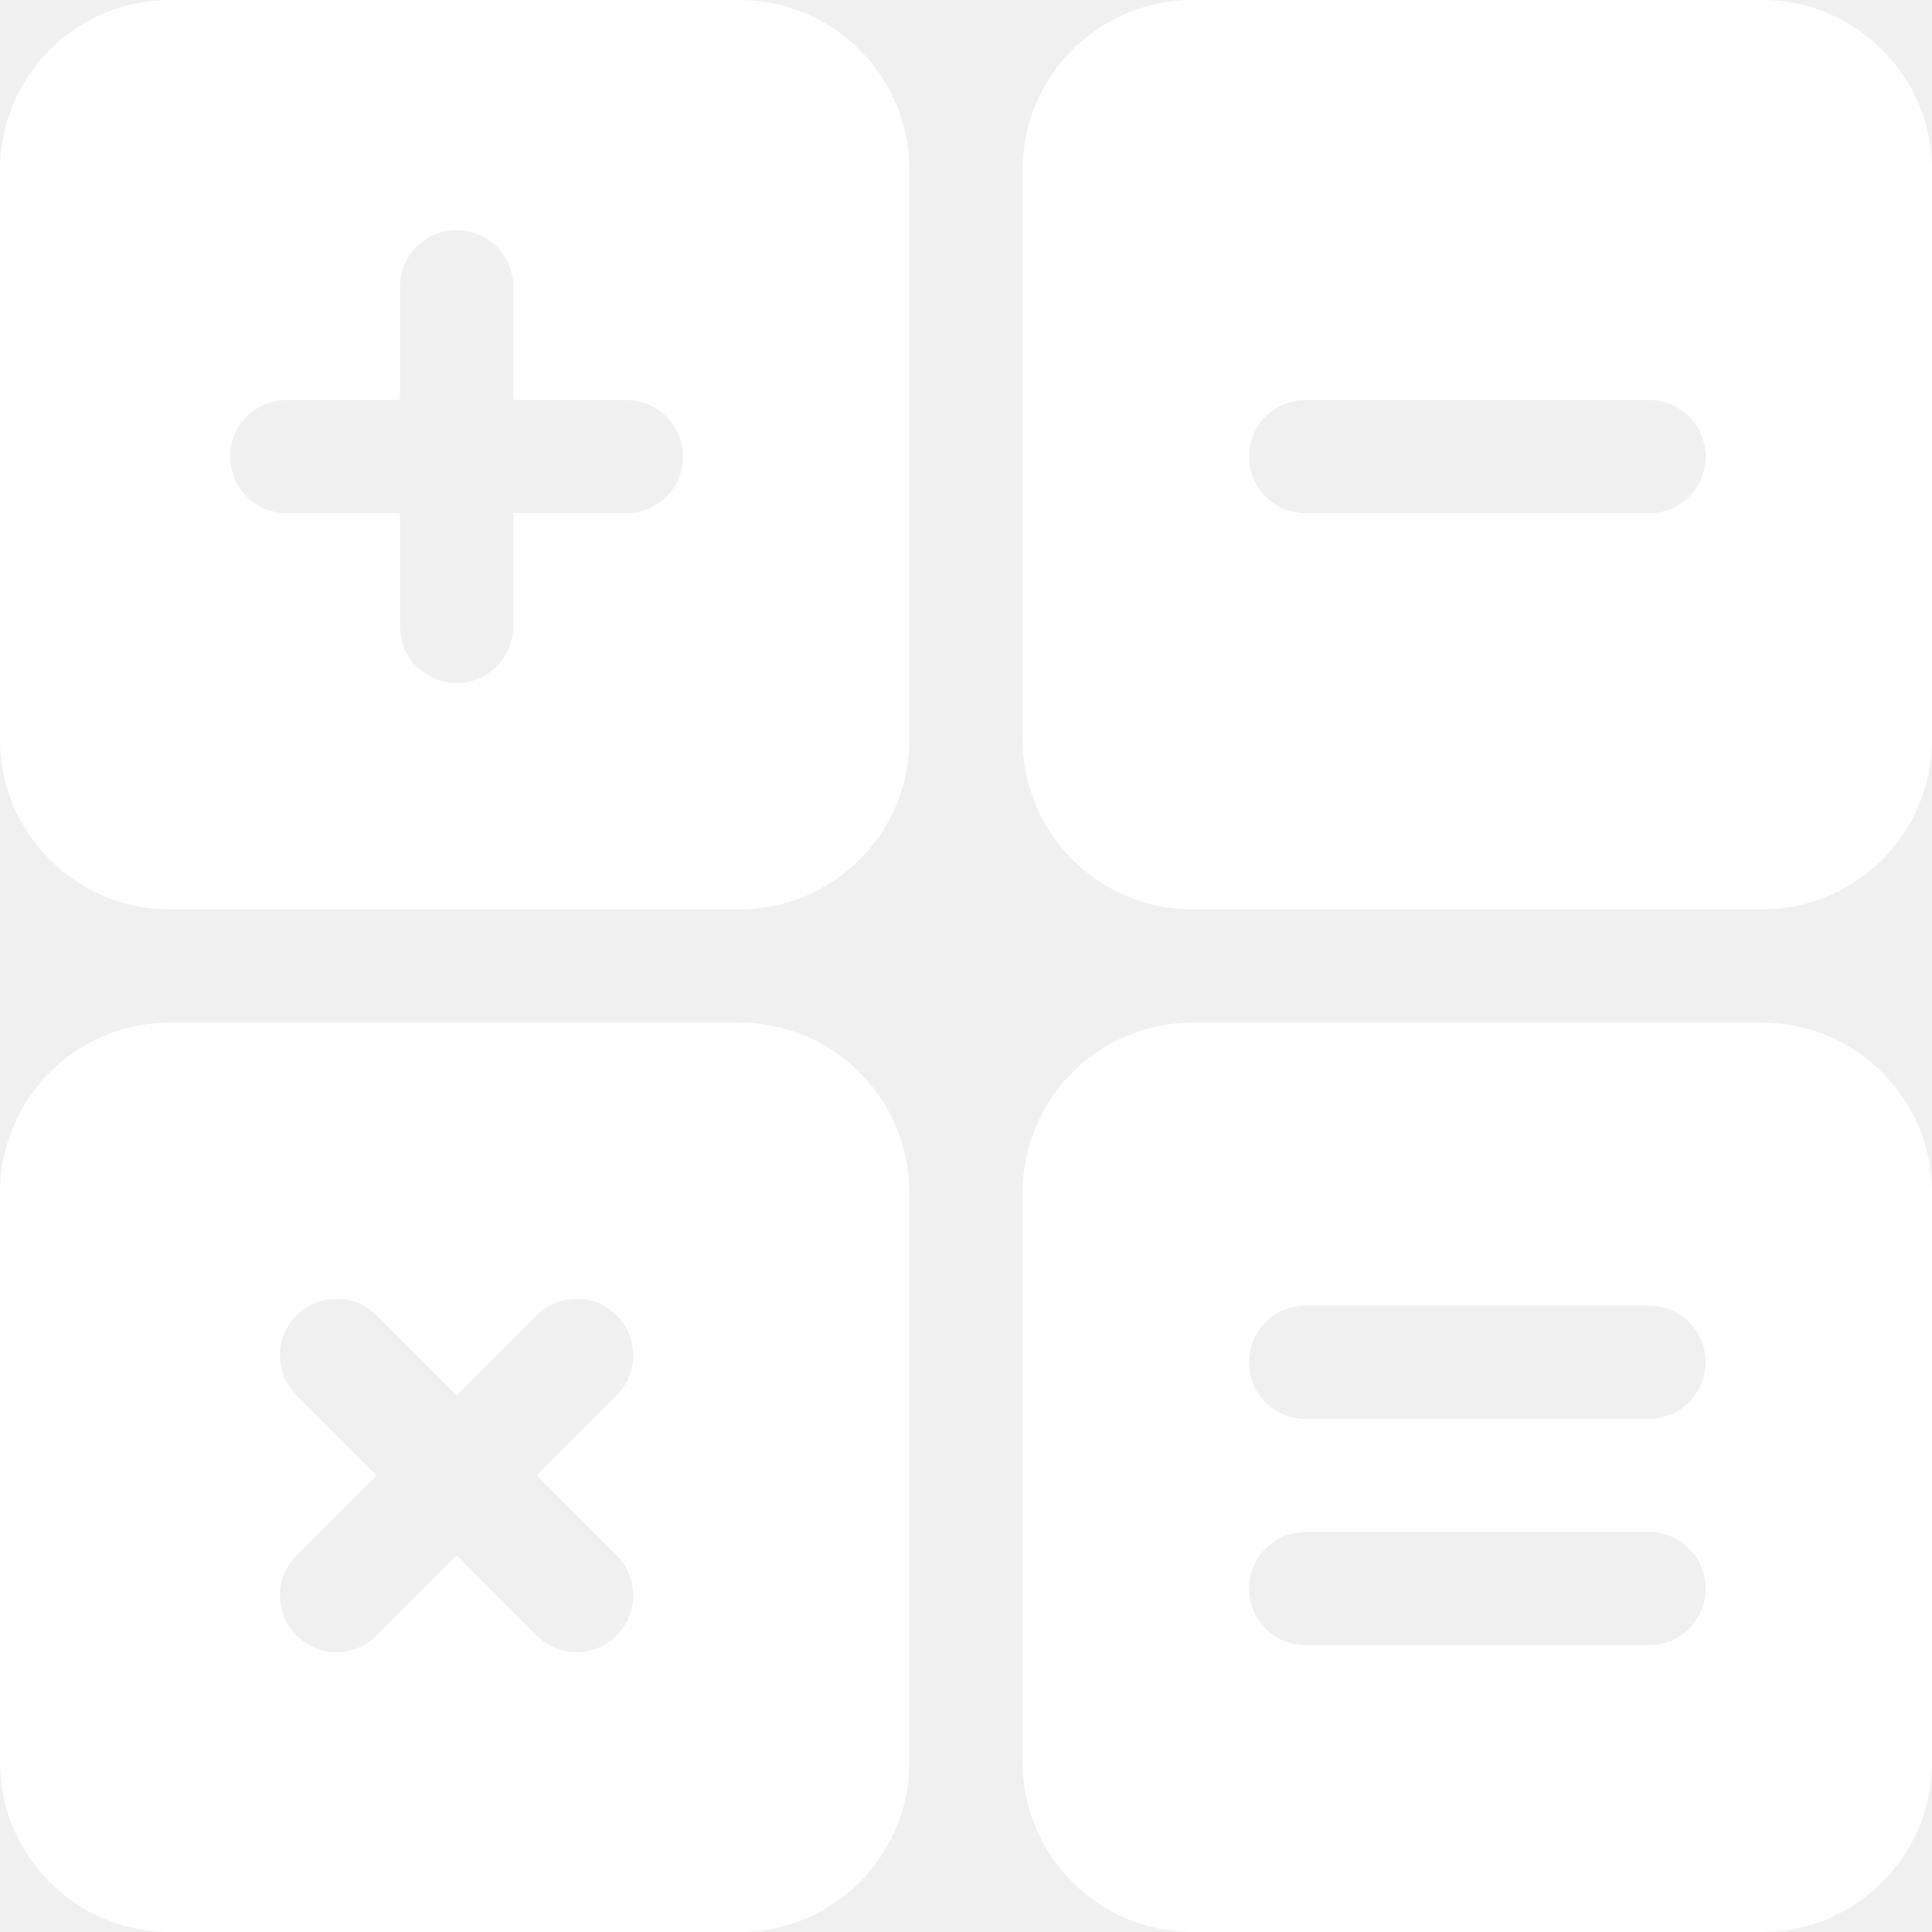
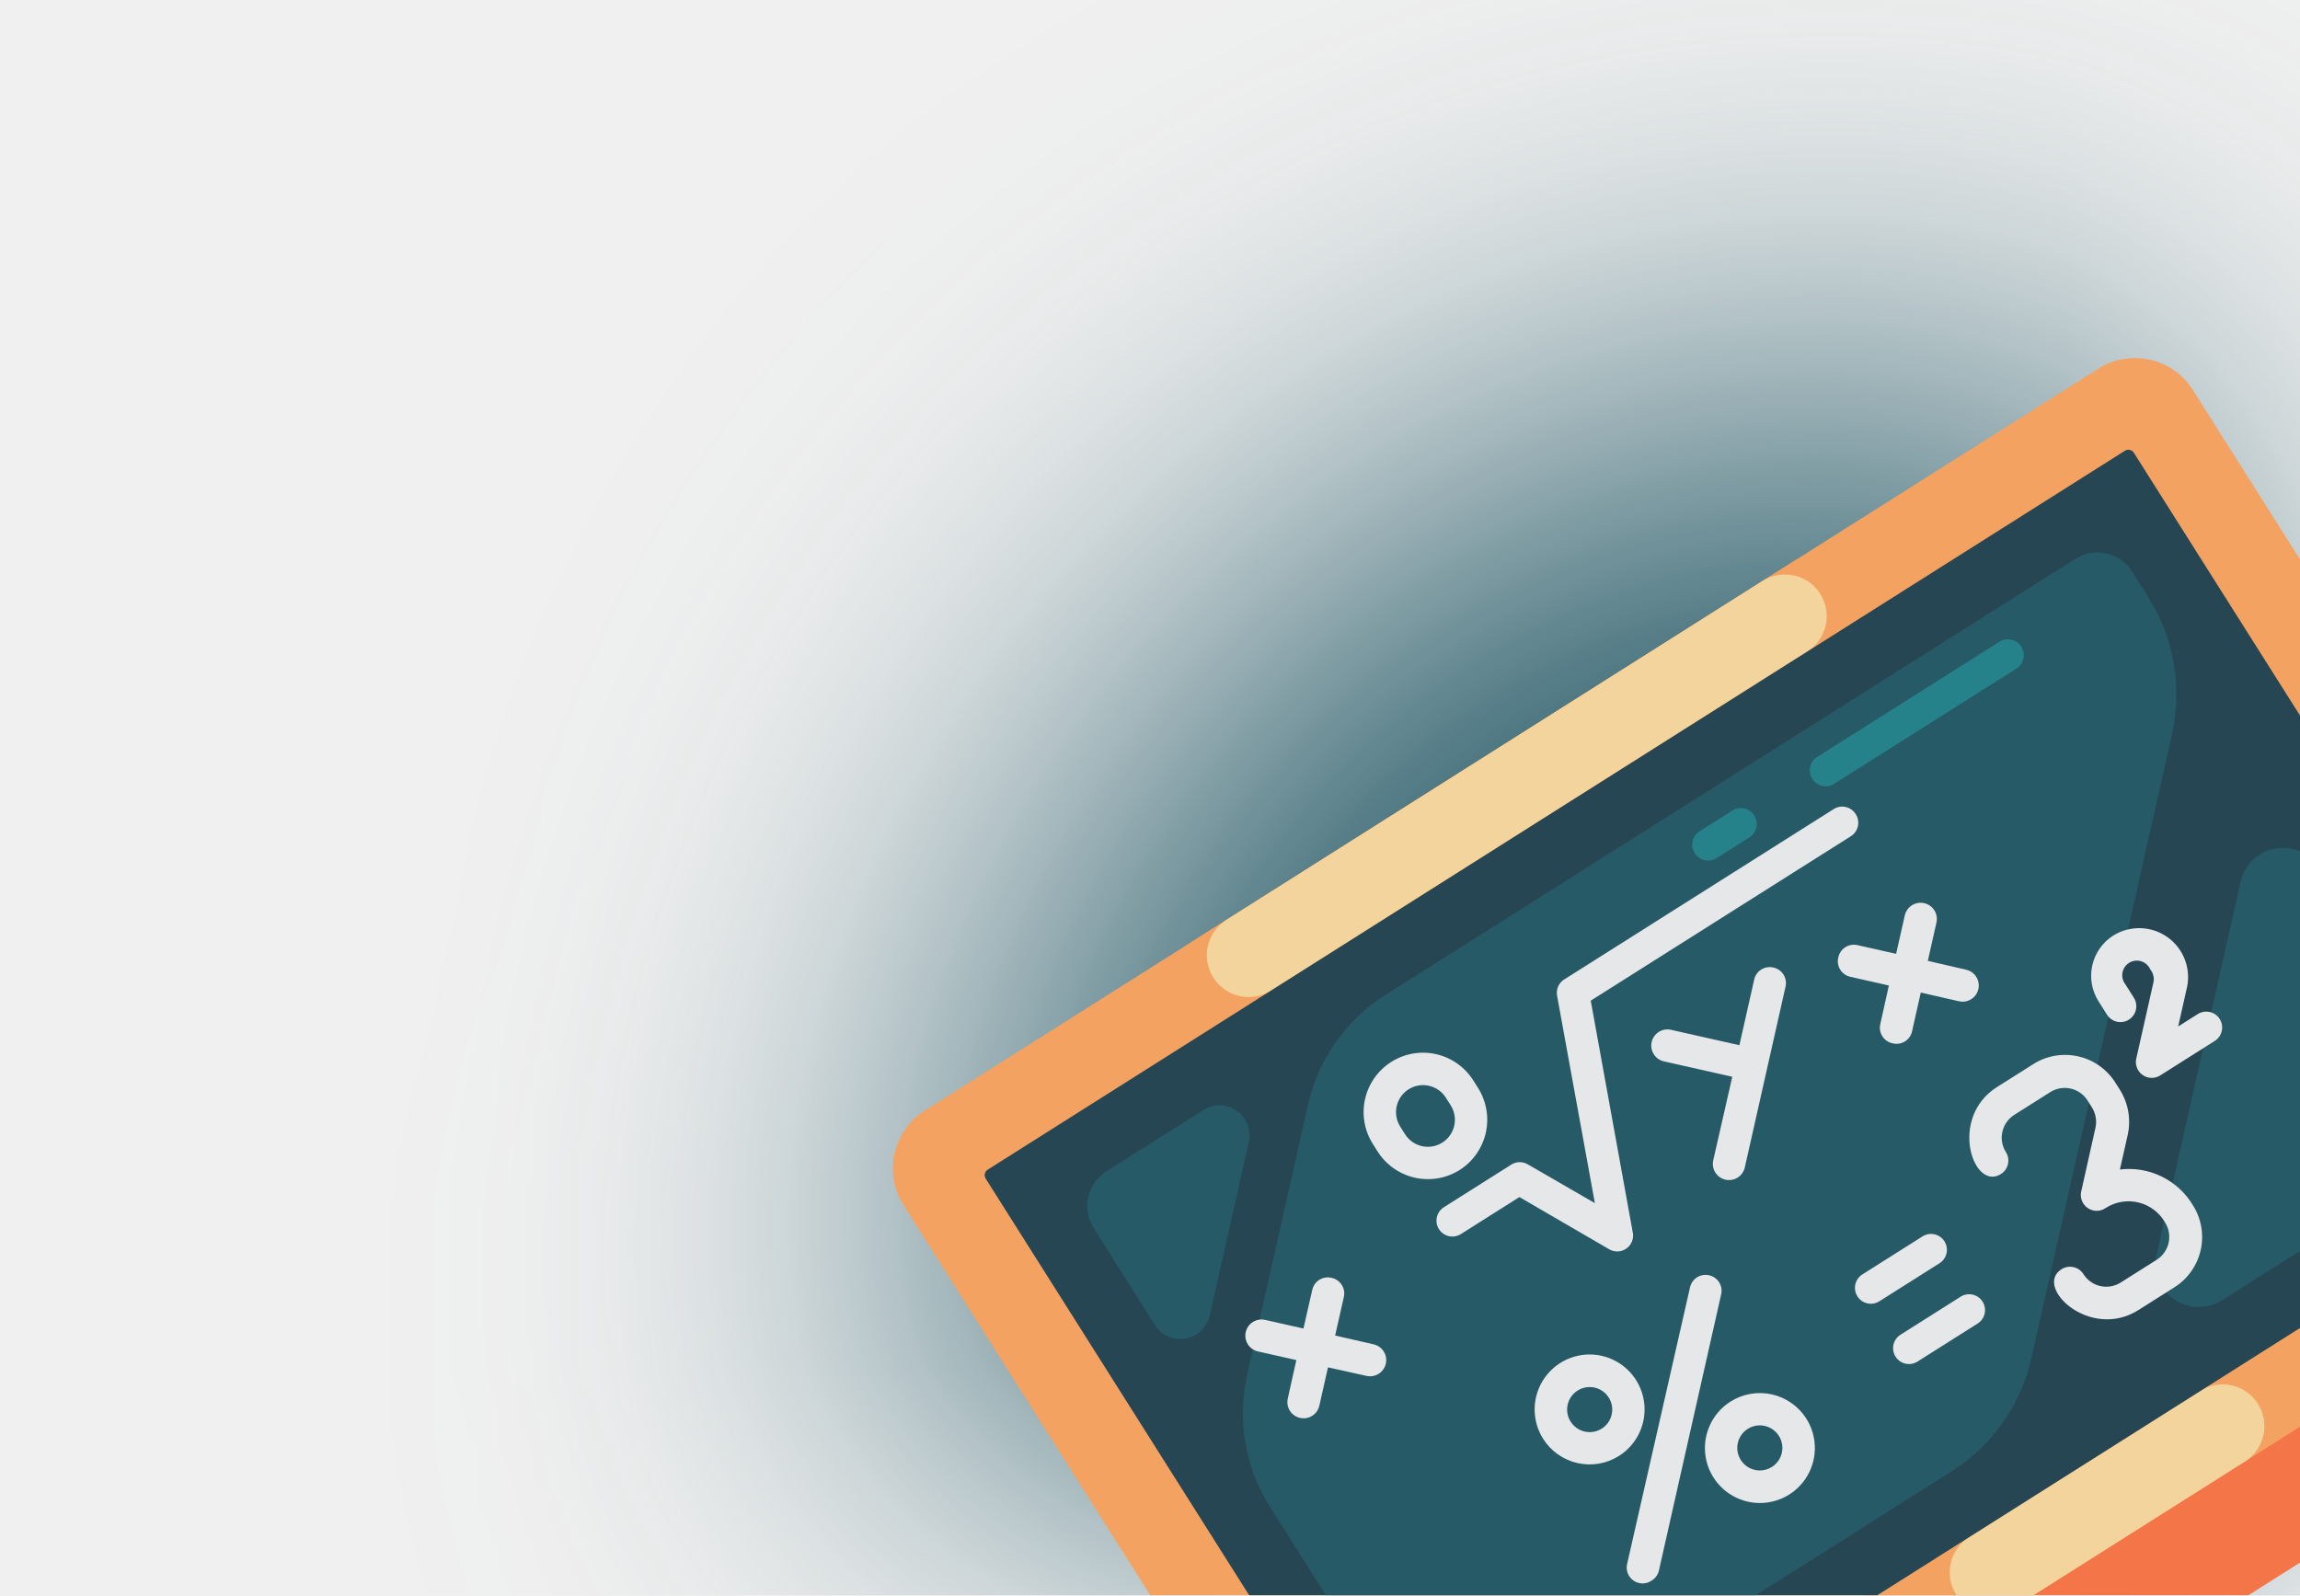
- <svg xmlns="http://www.w3.org/2000/svg" width="80" height="80" viewBox="0 0 80 80" fill="none">
-   <g clip-path="url(#clip0_2001_74)">
-     <path d="M7.031 37.656H30.625C34.502 37.656 37.656 34.502 37.656 30.625V7.031C37.656 3.154 34.502 0 30.625 0H7.031C3.154 0 0 3.154 0 7.031V30.625C0 34.502 3.154 37.656 7.031 37.656ZM11.875 16.562H16.562V11.875C16.562 10.579 17.611 9.531 18.906 9.531C20.202 9.531 21.25 10.579 21.25 11.875V16.562H25.938C27.233 16.562 28.281 17.611 28.281 18.906C28.281 20.202 27.233 21.25 25.938 21.25H21.25V25.938C21.25 27.233 20.202 28.281 18.906 28.281C17.611 28.281 16.562 27.233 16.562 25.938V21.25H11.875C10.579 21.25 9.531 20.202 9.531 18.906C9.531 17.611 10.579 16.562 11.875 16.562ZM72.969 0H49.375C45.498 0 42.344 3.154 42.344 7.031V30.625C42.344 34.502 45.498 37.656 49.375 37.656H72.969C76.846 37.656 80 34.502 80 30.625V7.031C80 3.154 76.846 0 72.969 0ZM68.281 21.25H54.062C52.767 21.25 51.719 20.202 51.719 18.906C51.719 17.611 52.767 16.562 54.062 16.562H68.281C69.577 16.562 70.625 17.611 70.625 18.906C70.625 20.202 69.577 21.25 68.281 21.25ZM72.969 42.344H49.375C45.498 42.344 42.344 45.498 42.344 49.375V72.969C42.344 76.846 45.498 80 49.375 80H72.969C76.846 80 80 76.846 80 72.969V49.375C80 45.498 76.846 42.344 72.969 42.344ZM68.281 68.125H54.062C52.767 68.125 51.719 67.077 51.719 65.781C51.719 64.486 52.767 63.438 54.062 63.438H68.281C69.577 63.438 70.625 64.486 70.625 65.781C70.625 67.077 69.577 68.125 68.281 68.125ZM68.281 58.75H54.062C52.767 58.75 51.719 57.702 51.719 56.406C51.719 55.111 52.767 54.062 54.062 54.062H68.281C69.577 54.062 70.625 55.111 70.625 56.406C70.625 57.702 69.577 58.75 68.281 58.75ZM37.656 72.969V49.375C37.656 45.498 34.502 42.344 30.625 42.344H7.031C3.154 42.344 0 45.498 0 49.375V72.969C0 76.846 3.154 80 7.031 80H30.625C34.502 80 37.656 76.846 37.656 72.969ZM25.535 64.408C26.45 65.323 26.45 66.807 25.535 67.722C24.619 68.638 23.136 68.638 22.221 67.722L18.906 64.408L15.592 67.722C14.677 68.638 13.193 68.638 12.278 67.722C11.362 66.807 11.362 65.323 12.278 64.408L15.592 61.094L12.278 57.779C11.362 56.864 11.362 55.381 12.278 54.465C13.193 53.55 14.677 53.55 15.592 54.465L18.906 57.779L22.221 54.465C23.136 53.55 24.619 53.55 25.535 54.465C26.45 55.381 26.45 56.864 25.535 57.779L22.221 61.094L25.535 64.408Z" fill="white" />
+ <svg xmlns="http://www.w3.org/2000/svg" width="173" height="120" viewBox="0 0 173 120" fill="none">
+   <g clip-path="url(#clip0_265_1983)">
+     <g filter="url(#filter0_f_265_1983)">
+       <path fill-rule="evenodd" clip-rule="evenodd" d="M192.738 57.823C213.066 83.796 202.463 120.401 176.46 140.753C148.974 162.265 108.612 167.936 87.125 140.482C63.56 110.373 70.124 66.995 100.269 43.402C129.068 20.863 170.225 29.058 192.738 57.823Z" fill="#265A67" />
+     </g>
+     <g clip-path="url(#clip1_265_1983)">
+       <path d="M198.854 82.976L203.466 90.27C204.426 91.789 204.744 93.627 204.349 95.38C203.954 97.134 202.878 98.658 201.359 99.619L115.836 153.692C114.317 154.652 112.479 154.97 110.726 154.575C108.972 154.18 107.448 153.105 106.487 151.586L101.876 144.292L198.854 82.976Z" fill="#F47548" />
+       <path d="M157.832 27.734L69.561 83.544C67.157 85.064 66.44 88.246 67.96 90.651L102.738 145.656C104.258 148.061 107.44 148.777 109.845 147.257L198.115 91.447C200.52 89.926 201.237 86.744 199.716 84.34L164.939 29.335C163.418 26.93 160.237 26.213 157.832 27.734Z" fill="#F4A261" />
+       <path d="M89.583 70.885L135.234 42.022L138.594 47.335L92.943 76.199L89.583 70.885Z" fill="#F4A261" />
+       <path d="M132.577 43.702L92.24 69.205C91.536 69.651 91.037 70.358 90.853 71.171C90.67 71.984 90.818 72.837 91.263 73.542C91.709 74.246 92.416 74.745 93.229 74.928C94.042 75.112 94.895 74.964 95.6 74.519L135.937 49.015C136.641 48.57 137.14 47.862 137.323 47.049C137.507 46.236 137.359 45.383 136.914 44.678C136.468 43.974 135.761 43.475 134.948 43.292C134.135 43.109 133.282 43.256 132.577 43.702ZM147.138 119.959C147.584 120.663 148.291 121.162 149.104 121.345C149.917 121.529 150.77 121.381 151.475 120.936L168.86 109.944C169.565 109.498 170.064 108.791 170.247 107.978C170.43 107.164 170.283 106.312 169.837 105.607C169.392 104.902 168.685 104.404 167.871 104.22C167.058 104.037 166.205 104.185 165.501 104.63L148.115 115.622C147.411 116.068 146.912 116.775 146.729 117.588C146.545 118.401 146.693 119.254 147.138 119.959Z" fill="#F4D49D" />
+       <path d="M159.828 33.91L74.295 87.989C74.066 88.134 73.998 88.436 74.142 88.665L107.189 140.933C107.334 141.161 107.637 141.229 107.865 141.085L193.398 87.005C193.627 86.861 193.695 86.558 193.551 86.329L160.504 34.062C160.359 33.833 160.057 33.765 159.828 33.91Z" fill="#264653" />
+       <path d="M93.925 85.914L90.993 98.967C90.895 99.405 90.67 99.803 90.346 100.112C90.022 100.421 89.613 100.627 89.171 100.703C88.73 100.779 88.275 100.722 87.866 100.539C87.457 100.357 87.112 100.056 86.874 99.677L82.256 92.373C81.822 91.681 81.68 90.845 81.859 90.049C82.038 89.252 82.526 88.558 83.215 88.119L90.518 83.501C90.896 83.263 91.337 83.142 91.784 83.154C92.23 83.166 92.663 83.311 93.028 83.569C93.393 83.827 93.673 84.188 93.832 84.606C93.992 85.023 94.024 85.479 93.925 85.914ZM160.364 42.988L161.597 44.938C163.526 47.996 164.166 51.694 163.377 55.223L152.791 102.174C151.997 105.699 149.836 108.764 146.782 110.696L111.567 132.961C110.876 133.398 110.039 133.543 109.241 133.363C108.443 133.183 107.75 132.694 107.313 132.003L95.503 113.324C93.656 110.388 93.045 106.841 93.802 103.455L98.397 83.058C99.165 79.675 101.238 76.733 104.166 74.872L156.11 42.03C156.802 41.596 157.638 41.453 158.434 41.633C159.231 41.812 159.925 42.299 160.364 42.988ZM162.218 94.361L168.533 66.33C168.672 65.701 168.996 65.127 169.461 64.683C169.927 64.237 170.515 63.941 171.15 63.831C171.784 63.72 172.438 63.801 173.026 64.062C173.615 64.324 174.113 64.754 174.457 65.299L185.411 82.624C185.844 83.315 185.986 84.15 185.805 84.945C185.624 85.741 185.135 86.432 184.446 86.868L167.101 97.835C166.557 98.172 165.925 98.34 165.286 98.32C164.646 98.299 164.027 98.09 163.506 97.719C162.985 97.349 162.584 96.832 162.355 96.235C162.126 95.637 162.078 94.986 162.218 94.361Z" fill="#265A67" />
+       <path d="M150.388 48.277L136.68 56.945C136.412 57.114 136.222 57.383 136.153 57.692C136.083 58.001 136.139 58.326 136.308 58.593C136.478 58.861 136.747 59.051 137.056 59.121C137.365 59.19 137.689 59.134 137.957 58.965L151.666 50.298C151.934 50.128 152.123 49.859 152.193 49.55C152.263 49.241 152.206 48.917 152.037 48.649C151.868 48.381 151.599 48.191 151.29 48.121C150.98 48.052 150.656 48.108 150.388 48.277ZM130.306 60.975L127.841 62.533C127.573 62.703 127.383 62.972 127.313 63.281C127.244 63.59 127.3 63.914 127.469 64.182C127.639 64.45 127.908 64.64 128.217 64.709C128.526 64.779 128.85 64.723 129.118 64.554L131.583 62.995C131.851 62.826 132.041 62.557 132.11 62.248C132.18 61.938 132.124 61.614 131.954 61.346C131.785 61.078 131.516 60.889 131.207 60.819C130.898 60.749 130.573 60.805 130.306 60.975Z" fill="#26828A" />
+       <path d="M139.577 61.236C139.407 60.968 139.139 60.778 138.829 60.709C138.52 60.639 138.196 60.695 137.928 60.864L117.724 73.638C117.5 73.76 117.32 73.951 117.212 74.182C117.104 74.413 117.072 74.673 117.123 74.924L119.962 90.507L114.926 87.597C114.733 87.481 114.512 87.422 114.287 87.426C114.062 87.431 113.843 87.499 113.655 87.622L108.604 90.816C108.337 90.985 108.147 91.254 108.077 91.563C108.008 91.872 108.064 92.197 108.233 92.465C108.402 92.733 108.671 92.922 108.98 92.992C109.29 93.061 109.614 93.005 109.882 92.836L114.286 90.051L120.996 93.954C121.196 94.082 121.429 94.148 121.667 94.144C121.904 94.139 122.135 94.063 122.329 93.927C122.524 93.79 122.673 93.599 122.758 93.377C122.843 93.155 122.86 92.913 122.807 92.681L119.651 75.277L139.198 62.918C139.336 62.834 139.455 62.724 139.549 62.593C139.644 62.463 139.71 62.315 139.746 62.157C139.781 62 139.784 61.838 139.755 61.679C139.726 61.521 139.666 61.37 139.577 61.236ZM100.157 96.129C100.001 96.091 99.838 96.084 99.68 96.11C99.521 96.136 99.37 96.194 99.234 96.279C99.098 96.365 98.981 96.478 98.889 96.61C98.798 96.742 98.734 96.891 98.702 97.048L98.042 99.94L95.156 99.29C95 99.255 94.839 99.251 94.681 99.278C94.524 99.305 94.373 99.364 94.238 99.449C94.103 99.534 93.986 99.645 93.894 99.776C93.802 99.907 93.737 100.054 93.701 100.21C93.666 100.366 93.662 100.527 93.689 100.685C93.717 100.842 93.775 100.993 93.86 101.128C93.945 101.263 94.057 101.38 94.187 101.472C94.318 101.564 94.465 101.63 94.621 101.665L97.507 102.315L96.863 105.21C96.828 105.366 96.824 105.528 96.851 105.685C96.878 105.843 96.936 105.993 97.022 106.128C97.107 106.263 97.218 106.38 97.349 106.472C97.479 106.565 97.627 106.63 97.783 106.665C97.939 106.7 98.1 106.704 98.257 106.677C98.415 106.65 98.566 106.592 98.701 106.507C98.836 106.421 98.953 106.31 99.045 106.179C99.137 106.049 99.202 105.901 99.237 105.745L99.888 102.86L102.783 103.504C102.939 103.539 103.1 103.543 103.258 103.516C103.415 103.488 103.566 103.43 103.701 103.345C103.836 103.26 103.953 103.148 104.045 103.018C104.137 102.887 104.203 102.74 104.238 102.584C104.273 102.428 104.277 102.267 104.25 102.109C104.223 101.952 104.165 101.801 104.079 101.666C103.994 101.531 103.883 101.414 103.752 101.322C103.622 101.23 103.474 101.164 103.318 101.129L100.426 100.469L101.076 97.583C101.114 97.427 101.121 97.265 101.095 97.107C101.069 96.948 101.011 96.796 100.926 96.66C100.84 96.525 100.727 96.408 100.595 96.316C100.463 96.225 100.314 96.161 100.157 96.129ZM143.827 77.553L144.477 74.667L147.353 75.324C147.509 75.359 147.67 75.363 147.828 75.336C147.985 75.308 148.136 75.251 148.271 75.165C148.406 75.08 148.523 74.969 148.615 74.838C148.707 74.707 148.772 74.56 148.808 74.404C148.843 74.248 148.847 74.087 148.82 73.929C148.792 73.772 148.734 73.621 148.649 73.486C148.564 73.351 148.452 73.234 148.322 73.142C148.191 73.05 148.044 72.984 147.888 72.949L145.006 72.283L145.656 69.397C145.726 69.081 145.668 68.75 145.494 68.477C145.32 68.204 145.044 68.011 144.728 67.941C144.412 67.871 144.081 67.929 143.808 68.103C143.534 68.277 143.342 68.552 143.272 68.869L142.621 71.754L139.736 71.104C139.579 71.064 139.415 71.057 139.255 71.083C139.095 71.108 138.942 71.166 138.805 71.253C138.668 71.339 138.55 71.453 138.458 71.587C138.366 71.72 138.303 71.871 138.271 72.03C138.233 72.186 138.227 72.348 138.252 72.507C138.278 72.665 138.336 72.817 138.422 72.953C138.508 73.089 138.62 73.206 138.752 73.297C138.884 73.389 139.033 73.452 139.191 73.485L142.076 74.135L141.433 77.031C141.395 77.187 141.388 77.349 141.414 77.507C141.44 77.666 141.498 77.818 141.583 77.953C141.669 78.089 141.782 78.206 141.914 78.298C142.046 78.389 142.195 78.453 142.352 78.485C142.511 78.526 142.676 78.535 142.837 78.51C142.999 78.484 143.154 78.426 143.292 78.339C143.43 78.251 143.549 78.136 143.641 78.001C143.733 77.866 143.797 77.713 143.827 77.553Z" fill="#E6E7E8" />
+       <path d="M131.948 73.681L130.833 78.628L125.689 77.469C125.374 77.398 125.044 77.455 124.771 77.627C124.498 77.8 124.305 78.073 124.234 78.388C124.163 78.703 124.22 79.033 124.393 79.306C124.565 79.579 124.839 79.772 125.154 79.843L130.298 81.002L128.87 87.264C128.793 87.578 128.843 87.909 129.01 88.185C129.177 88.462 129.446 88.66 129.76 88.738C130.073 88.815 130.404 88.765 130.681 88.599C130.957 88.432 131.156 88.162 131.234 87.849L134.298 74.245C134.338 74.088 134.345 73.924 134.32 73.764C134.294 73.604 134.236 73.451 134.15 73.314C134.063 73.177 133.949 73.059 133.816 72.967C133.682 72.875 133.531 72.812 133.372 72.78C133.064 72.712 132.741 72.768 132.474 72.937C132.207 73.106 132.018 73.373 131.948 73.681ZM109.79 88.016C110.789 87.38 111.496 86.375 111.757 85.219C112.017 84.064 111.809 82.852 111.179 81.849L110.815 81.273C110.501 80.777 110.093 80.348 109.613 80.009C109.134 79.671 108.592 79.43 108.019 79.301C107.447 79.172 106.854 79.157 106.276 79.257C105.697 79.357 105.144 79.57 104.648 79.884C104.152 80.198 103.722 80.606 103.384 81.086C103.046 81.565 102.805 82.107 102.676 82.68C102.547 83.252 102.532 83.845 102.632 84.423C102.732 85.001 102.945 85.555 103.259 86.051L103.623 86.627C104.258 87.626 105.264 88.333 106.42 88.594C107.575 88.854 108.787 88.646 109.79 88.016ZM105.319 84.748C105.177 84.522 105.08 84.271 105.035 84.008C104.989 83.745 104.996 83.476 105.055 83.215C105.113 82.955 105.223 82.709 105.376 82.491C105.53 82.273 105.725 82.087 105.951 81.945C106.177 81.802 106.428 81.705 106.691 81.66C106.954 81.614 107.223 81.621 107.483 81.68C107.744 81.739 107.99 81.848 108.208 82.002C108.426 82.155 108.612 82.351 108.754 82.576L109.118 83.152C109.261 83.377 109.358 83.629 109.403 83.892C109.448 84.155 109.442 84.424 109.383 84.684C109.324 84.945 109.215 85.191 109.061 85.409C108.907 85.627 108.712 85.812 108.487 85.955C108.261 86.098 108.01 86.195 107.747 86.24C107.484 86.285 107.215 86.279 106.954 86.22C106.694 86.161 106.448 86.052 106.23 85.898C106.012 85.744 105.826 85.549 105.684 85.324L105.319 84.748ZM121.776 109.524C122.468 109.087 123.014 108.454 123.346 107.707C123.678 106.959 123.781 106.13 123.641 105.324C123.502 104.518 123.127 103.772 122.563 103.179C122 102.586 121.273 102.174 120.475 101.994C119.677 101.814 118.844 101.875 118.081 102.169C117.317 102.463 116.658 102.977 116.187 103.645C115.716 104.313 115.453 105.106 115.432 105.924C115.412 106.742 115.634 107.547 116.071 108.238C116.657 109.165 117.588 109.822 118.657 110.063C119.727 110.304 120.849 110.11 121.776 109.524ZM118.666 104.604C118.95 104.424 119.281 104.333 119.617 104.342C119.953 104.351 120.279 104.459 120.553 104.653C120.828 104.848 121.038 105.119 121.158 105.433C121.278 105.747 121.302 106.09 121.227 106.417C121.152 106.745 120.981 107.043 120.737 107.274C120.492 107.504 120.184 107.657 119.853 107.712C119.521 107.768 119.181 107.724 118.874 107.585C118.568 107.447 118.31 107.221 118.132 106.935C117.895 106.555 117.818 106.096 117.918 105.66C118.018 105.223 118.287 104.843 118.666 104.604ZM130.175 105.43C129.481 105.865 128.933 106.497 128.599 107.245C128.265 107.992 128.16 108.822 128.299 109.63C128.437 110.437 128.812 111.185 129.376 111.779C129.939 112.372 130.667 112.786 131.466 112.966C132.265 113.145 133.099 113.084 133.863 112.789C134.627 112.495 135.286 111.98 135.757 111.31C136.228 110.64 136.49 109.845 136.509 109.027C136.528 108.208 136.303 107.402 135.863 106.711C135.277 105.789 134.349 105.137 133.283 104.897C132.218 104.657 131.1 104.848 130.175 105.43ZM133.285 110.349C133.002 110.531 132.672 110.625 132.336 110.618C132 110.612 131.673 110.506 131.397 110.313C131.122 110.121 130.909 109.851 130.787 109.538C130.665 109.225 130.639 108.882 130.711 108.554C130.784 108.226 130.953 107.927 131.196 107.694C131.439 107.462 131.745 107.307 132.076 107.249C132.407 107.192 132.748 107.233 133.056 107.37C133.363 107.506 133.623 107.73 133.803 108.014C134.042 108.393 134.122 108.851 134.025 109.288C133.928 109.726 133.662 110.107 133.285 110.349ZM128.571 95.938C128.415 95.899 128.253 95.893 128.094 95.919C127.936 95.945 127.784 96.002 127.648 96.088C127.512 96.174 127.395 96.287 127.304 96.419C127.212 96.551 127.149 96.7 127.116 96.857L122.404 117.583C122.333 117.822 122.339 118.077 122.421 118.313C122.502 118.548 122.655 118.752 122.859 118.896C123.062 119.041 123.305 119.117 123.555 119.117C123.804 119.116 124.046 119.037 124.249 118.891C124.384 118.806 124.502 118.695 124.594 118.564C124.686 118.433 124.751 118.285 124.784 118.128L129.465 97.352C129.531 97.046 129.474 96.727 129.307 96.462C129.14 96.198 128.875 96.009 128.571 95.938ZM144.607 93.01L140.082 95.871C139.814 96.041 139.624 96.31 139.554 96.619C139.485 96.928 139.541 97.252 139.71 97.52C139.879 97.788 140.148 97.978 140.458 98.047C140.767 98.117 141.091 98.061 141.359 97.892L145.885 95.03C146.153 94.861 146.342 94.592 146.412 94.283C146.482 93.974 146.425 93.649 146.256 93.381C146.087 93.113 145.818 92.924 145.509 92.854C145.199 92.784 144.875 92.841 144.607 93.01ZM147.475 97.546L142.949 100.407C142.681 100.576 142.492 100.845 142.422 101.155C142.352 101.464 142.408 101.788 142.578 102.056C142.747 102.324 143.016 102.514 143.325 102.583C143.635 102.653 143.959 102.597 144.227 102.427L148.752 99.566C149.02 99.397 149.21 99.128 149.28 98.819C149.349 98.509 149.293 98.185 149.124 97.917C148.955 97.649 148.686 97.46 148.376 97.39C148.067 97.32 147.743 97.376 147.475 97.546ZM158.959 70.376C158.155 70.884 157.586 71.69 157.377 72.618C157.168 73.546 157.336 74.519 157.844 75.322L158.483 76.332C158.652 76.6 158.921 76.79 159.23 76.86C159.54 76.929 159.864 76.873 160.132 76.704C160.4 76.534 160.589 76.266 160.659 75.956C160.729 75.647 160.673 75.323 160.503 75.055L159.865 74.045C159.769 73.924 159.7 73.784 159.662 73.635C159.624 73.486 159.618 73.33 159.644 73.178C159.67 73.026 159.727 72.882 159.813 72.754C159.898 72.625 160.01 72.517 160.14 72.434C160.27 72.352 160.416 72.298 160.569 72.276C160.721 72.253 160.877 72.263 161.025 72.305C161.173 72.347 161.311 72.419 161.43 72.517C161.548 72.616 161.645 72.738 161.713 72.876L161.835 73.068C161.989 73.315 162.04 73.613 161.977 73.897L160.703 79.553C160.632 79.792 160.638 80.047 160.72 80.282C160.801 80.518 160.954 80.722 161.158 80.866C161.361 81.01 161.604 81.087 161.854 81.086C162.103 81.085 162.346 81.006 162.548 80.861L166.589 78.306C166.857 78.136 167.046 77.868 167.116 77.558C167.185 77.249 167.129 76.925 166.96 76.657C166.791 76.389 166.522 76.199 166.213 76.13C165.903 76.06 165.579 76.116 165.311 76.285L163.836 77.218L164.468 74.415C164.65 73.703 164.615 72.953 164.367 72.261C164.12 71.57 163.671 70.968 163.078 70.533C162.486 70.099 161.777 69.852 161.043 69.824C160.308 69.796 159.583 69.988 158.959 70.376ZM152.922 80.061L150.204 81.779C146.547 84.091 148.416 89.64 150.507 88.318C150.775 88.149 150.964 87.88 151.034 87.571C151.104 87.261 151.048 86.937 150.878 86.669C150.591 86.216 150.496 85.667 150.612 85.143C150.729 84.619 151.048 84.162 151.5 83.873L154.217 82.154C154.443 82.012 154.694 81.915 154.957 81.87C155.22 81.824 155.489 81.831 155.749 81.89C156.01 81.948 156.256 82.058 156.474 82.212C156.692 82.365 156.878 82.561 157.02 82.786L157.346 83.301C157.635 83.76 157.731 84.314 157.614 84.843L156.561 89.552C156.491 89.791 156.497 90.046 156.578 90.282C156.66 90.517 156.813 90.722 157.016 90.866C157.22 91.01 157.463 91.087 157.712 91.086C157.962 91.085 158.204 91.006 158.406 90.86C158.768 90.631 159.173 90.478 159.595 90.409C160.018 90.341 160.45 90.359 160.866 90.462C161.282 90.565 161.672 90.752 162.014 91.01C162.355 91.269 162.64 91.594 162.853 91.966C163.141 92.421 163.236 92.973 163.117 93.498C162.999 94.024 162.677 94.481 162.221 94.769L159.504 96.487C159.048 96.771 158.499 96.864 157.976 96.744C157.452 96.625 156.998 96.303 156.711 95.849C156.541 95.581 156.272 95.392 155.963 95.322C155.654 95.252 155.33 95.308 155.062 95.478C152.951 96.813 157.203 100.855 160.84 98.555L163.557 96.837C164.559 96.204 165.268 95.198 165.529 94.042C165.79 92.885 165.58 91.672 164.946 90.67C164.39 89.738 163.575 88.987 162.6 88.509C161.625 88.031 160.532 87.846 159.454 87.978L160.045 85.356C160.296 84.198 160.083 82.987 159.454 81.983L159.109 81.437C158.794 80.939 158.384 80.509 157.902 80.17C157.42 79.831 156.876 79.591 156.301 79.463C155.726 79.335 155.132 79.322 154.552 79.424C153.972 79.527 153.418 79.743 152.922 80.061Z" fill="#E6E7E8" />
+     </g>
  </g>
  <defs>
-     <clipPath id="clip0_2001_74">
-       <rect width="80" height="80" fill="white" />
+     <filter id="filter0_f_265_1983" x="12.883" y="-29.548" width="250.509" height="248.583" filterUnits="userSpaceOnUse" color-interpolation-filters="sRGB">
+       <feFlood flood-opacity="0" result="BackgroundImageFix" />
+       <feBlend mode="normal" in="SourceGraphic" in2="BackgroundImageFix" result="shape" />
+       <feGaussianBlur stdDeviation="30" result="effect1_foregroundBlur_265_1983" />
+     </filter>
+     <clipPath id="clip0_265_1983">
+       <rect width="173" height="120" fill="white" />
+     </clipPath>
+     <clipPath id="clip1_265_1983">
+       <rect width="114.737" height="114.737" fill="white" transform="translate(57 73.316) rotate(-32.3037)" />
    </clipPath>
  </defs>
</svg>
